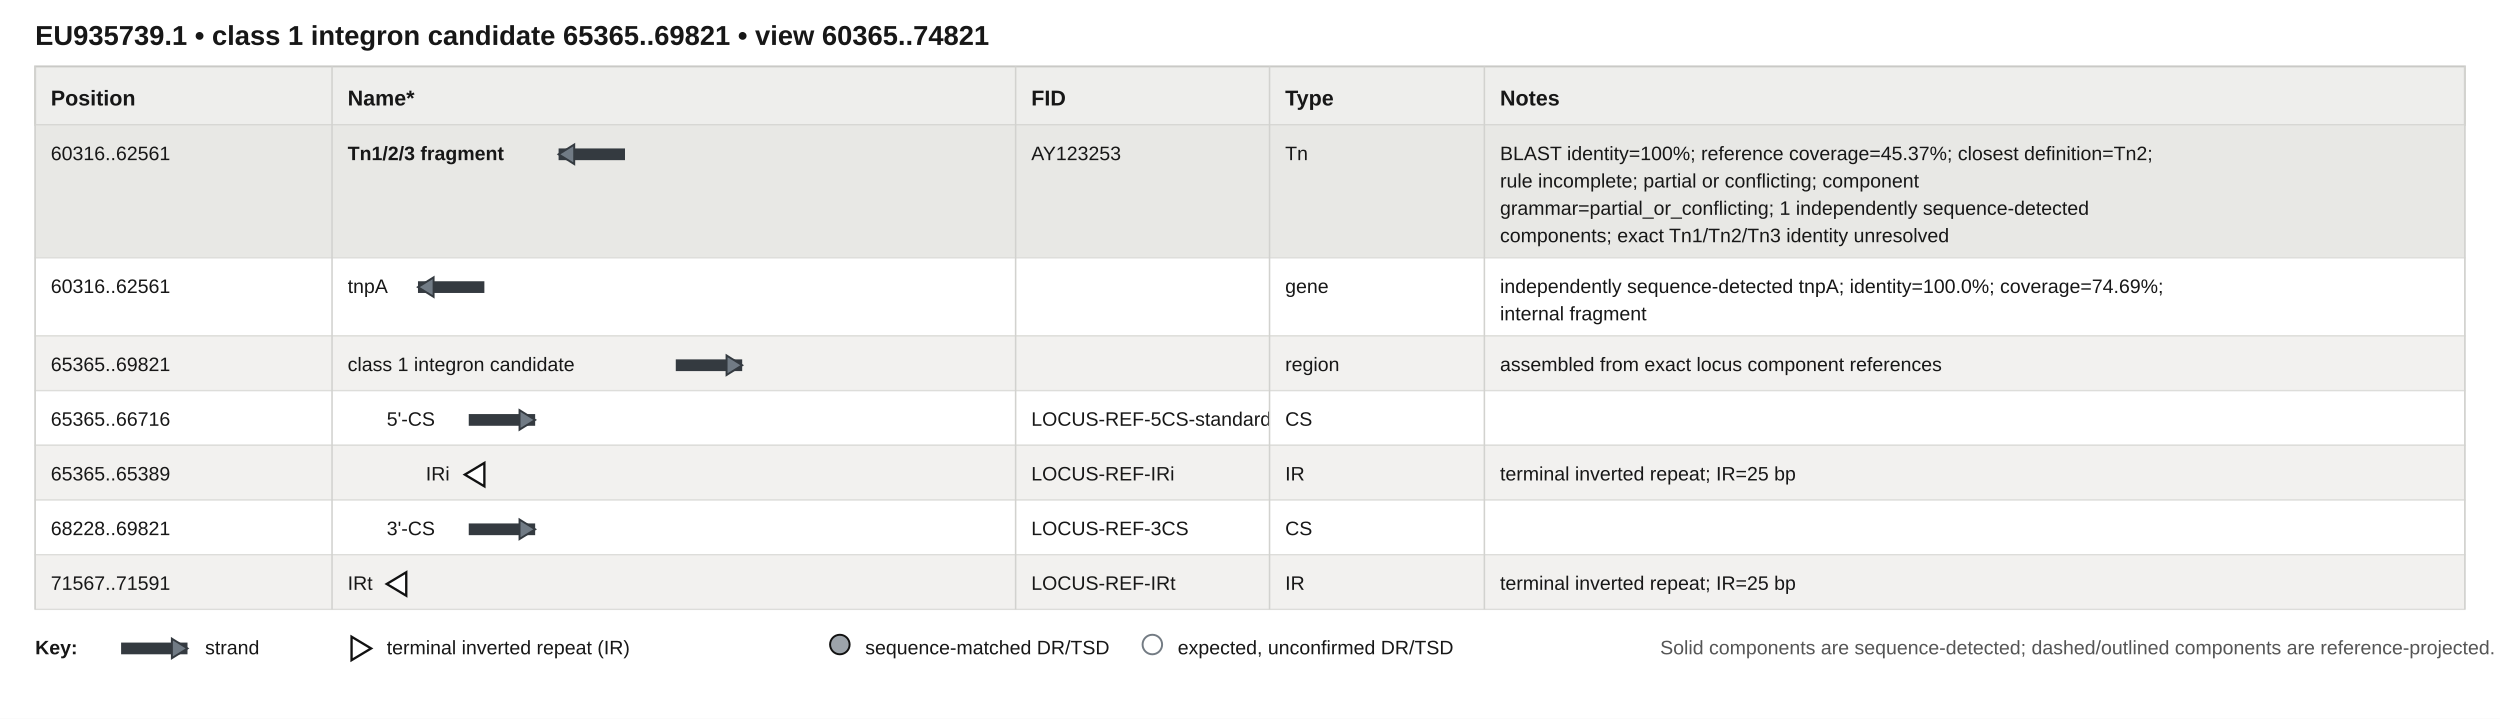
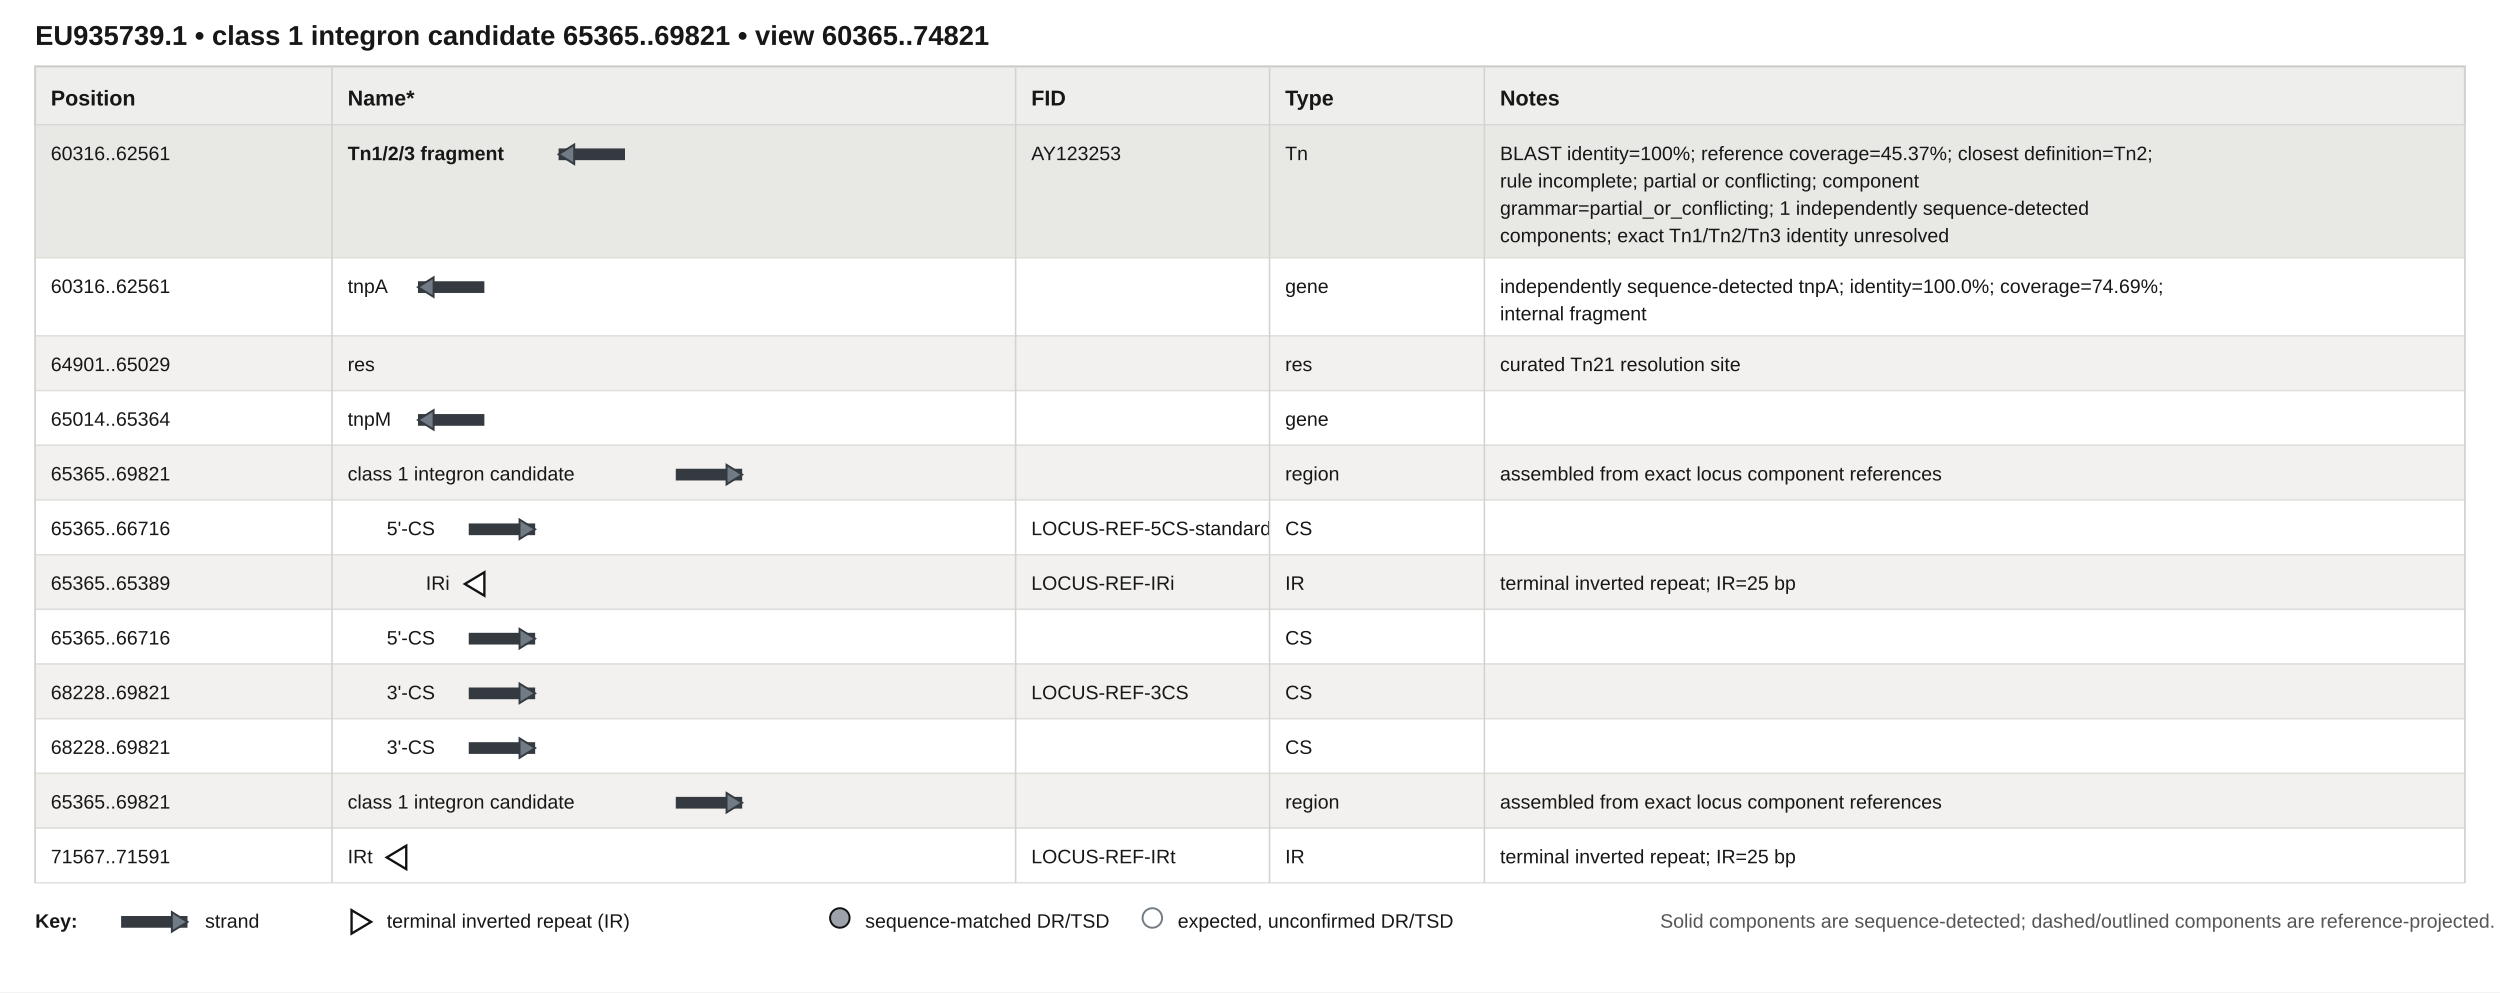
- <svg xmlns="http://www.w3.org/2000/svg" width="1280" height="368" style="background:#fff;font-family:Arial,Helvetica,sans-serif">
-   <rect x="0" y="0" width="1280" height="368" fill="#fff" />
+ <svg xmlns="http://www.w3.org/2000/svg" width="1280" height="508" style="background:#fff;font-family:Arial,Helvetica,sans-serif">
+   <rect x="0" y="0" width="1280" height="508" fill="#fff" />
  <text x="18.0" y="23.0" font-size="14" font-weight="bold" text-anchor="start" fill="#171717">EU935739.1 • class 1 integron candidate 65365..69821 • view 60365..74821</text>
  <rect x="18" y="34" width="1244" height="30" fill="#eeeeec" stroke="#c9c9c6" />
  <text x="26.0" y="54.0" font-size="11" font-weight="bold" text-anchor="start" fill="#171717">Position</text>
  <text x="178.0" y="54.0" font-size="11" font-weight="bold" text-anchor="start" fill="#171717">Name*</text>
  <text x="528.0" y="54.0" font-size="11" font-weight="bold" text-anchor="start" fill="#171717">FID</text>
  <text x="658.0" y="54.0" font-size="11" font-weight="bold" text-anchor="start" fill="#171717">Type</text>
  <text x="768.0" y="54.0" font-size="11" font-weight="bold" text-anchor="start" fill="#171717">Notes</text>
  <rect x="18" y="64" width="1244" height="68" fill="#e8e8e5" stroke="#ddddda" stroke-width="0.7" />
  <text x="26.0" y="82.0" font-size="10" font-weight="normal" text-anchor="start" fill="#171717">60316..62561</text>
  <text x="178.0" y="82.0" font-size="10" font-weight="bold" text-anchor="start" fill="#171717">Tn1/2/3 fragment</text>
  <line x1="320.0" y1="79.0" x2="286.0" y2="79.0" stroke="#343a40" stroke-width="6" />
  <polygon points="286.0,79.0 294.0,74.0 294.0,84.0" fill="#717b85" stroke="#343a40" />
  <text x="528.0" y="82.0" font-size="10" font-weight="normal" text-anchor="start" fill="#171717">AY123253</text>
  <text x="658.0" y="82.0" font-size="10" font-weight="normal" text-anchor="start" fill="#171717">Tn</text>
  <text x="768.0" y="82.0" font-size="10" font-weight="normal" text-anchor="start" fill="#171717">BLAST identity=100%; reference coverage=45.37%; closest definition=Tn2;</text>
  <text x="768.0" y="96.0" font-size="10" font-weight="normal" text-anchor="start" fill="#171717">rule incomplete; partial or conflicting; component</text>
  <text x="768.0" y="110.0" font-size="10" font-weight="normal" text-anchor="start" fill="#171717">grammar=partial_or_conflicting; 1 independently sequence-detected</text>
  <text x="768.0" y="124.0" font-size="10" font-weight="normal" text-anchor="start" fill="#171717">components; exact Tn1/Tn2/Tn3 identity unresolved</text>
  <rect x="18" y="132" width="1244" height="40" fill="#ffffff" stroke="#ddddda" stroke-width="0.7" />
  <text x="26.0" y="150.0" font-size="10" font-weight="normal" text-anchor="start" fill="#171717">60316..62561</text>
  <text x="178.0" y="150.0" font-size="10" font-weight="normal" text-anchor="start" fill="#171717">tnpA</text>
  <line x1="248.0" y1="147.0" x2="214.0" y2="147.0" stroke="#343a40" stroke-width="6" />
  <polygon points="214.0,147.0 222.0,142.0 222.0,152.0" fill="#717b85" stroke="#343a40" />
  <text x="528.0" y="150.0" font-size="10" font-weight="normal" text-anchor="start" fill="#171717" />
  <text x="658.0" y="150.0" font-size="10" font-weight="normal" text-anchor="start" fill="#171717">gene</text>
  <text x="768.0" y="150.0" font-size="10" font-weight="normal" text-anchor="start" fill="#171717">independently sequence-detected tnpA; identity=100.0%; coverage=74.69%;</text>
  <text x="768.0" y="164.0" font-size="10" font-weight="normal" text-anchor="start" fill="#171717">internal fragment</text>
  <rect x="18" y="172" width="1244" height="28" fill="#f2f1ef" stroke="#ddddda" stroke-width="0.7" />
-   <text x="26.0" y="190.0" font-size="10" font-weight="normal" text-anchor="start" fill="#171717">65365..69821</text>
-   <text x="178.0" y="190.0" font-size="10" font-weight="normal" text-anchor="start" fill="#171717">class 1 integron candidate</text>
-   <line x1="346.0" y1="187.0" x2="380.0" y2="187.0" stroke="#343a40" stroke-width="6" />
-   <polygon points="380.0,187.0 372.0,182.0 372.0,192.0" fill="#717b85" stroke="#343a40" />
+   <text x="26.0" y="190.0" font-size="10" font-weight="normal" text-anchor="start" fill="#171717">64901..65029</text>
+   <text x="178.0" y="190.0" font-size="10" font-weight="normal" text-anchor="start" fill="#171717">res</text>
  <text x="528.0" y="190.0" font-size="10" font-weight="normal" text-anchor="start" fill="#171717" />
-   <text x="658.0" y="190.0" font-size="10" font-weight="normal" text-anchor="start" fill="#171717">region</text>
-   <text x="768.0" y="190.0" font-size="10" font-weight="normal" text-anchor="start" fill="#171717">assembled from exact locus component references</text>
+   <text x="658.0" y="190.0" font-size="10" font-weight="normal" text-anchor="start" fill="#171717">res</text>
+   <text x="768.0" y="190.0" font-size="10" font-weight="normal" text-anchor="start" fill="#171717">curated Tn21 resolution site</text>
  <rect x="18" y="200" width="1244" height="28" fill="#ffffff" stroke="#ddddda" stroke-width="0.7" />
-   <text x="26.0" y="218.0" font-size="10" font-weight="normal" text-anchor="start" fill="#171717">65365..66716</text>
-   <text x="198.0" y="218.0" font-size="10" font-weight="normal" text-anchor="start" fill="#171717">5'-CS</text>
-   <line x1="240.0" y1="215.0" x2="274.0" y2="215.0" stroke="#343a40" stroke-width="6" />
-   <polygon points="274.0,215.0 266.0,210.0 266.0,220.0" fill="#717b85" stroke="#343a40" />
-   <text x="528.0" y="218.0" font-size="10" font-weight="normal" text-anchor="start" fill="#171717">LOCUS-REF-5CS-standard</text>
-   <text x="658.0" y="218.0" font-size="10" font-weight="normal" text-anchor="start" fill="#171717">CS</text>
+   <text x="26.0" y="218.0" font-size="10" font-weight="normal" text-anchor="start" fill="#171717">65014..65364</text>
+   <text x="178.0" y="218.0" font-size="10" font-weight="normal" text-anchor="start" fill="#171717">tnpM</text>
+   <line x1="248.0" y1="215.0" x2="214.0" y2="215.0" stroke="#343a40" stroke-width="6" />
+   <polygon points="214.0,215.0 222.0,210.0 222.0,220.0" fill="#717b85" stroke="#343a40" />
+   <text x="528.0" y="218.0" font-size="10" font-weight="normal" text-anchor="start" fill="#171717" />
+   <text x="658.0" y="218.0" font-size="10" font-weight="normal" text-anchor="start" fill="#171717">gene</text>
  <text x="768.0" y="218.0" font-size="10" font-weight="normal" text-anchor="start" fill="#171717" />
  <rect x="18" y="228" width="1244" height="28" fill="#f2f1ef" stroke="#ddddda" stroke-width="0.7" />
-   <text x="26.0" y="246.0" font-size="10" font-weight="normal" text-anchor="start" fill="#171717">65365..65389</text>
-   <text x="218.0" y="246.0" font-size="10" font-weight="normal" text-anchor="start" fill="#171717">IRi</text>
-   <polygon points="248.0,237.0 238.0,243.0 248.0,249.0" fill="#fff" stroke="#111" stroke-width="1.2" />
-   <text x="528.0" y="246.0" font-size="10" font-weight="normal" text-anchor="start" fill="#171717">LOCUS-REF-IRi</text>
-   <text x="658.0" y="246.0" font-size="10" font-weight="normal" text-anchor="start" fill="#171717">IR</text>
-   <text x="768.0" y="246.0" font-size="10" font-weight="normal" text-anchor="start" fill="#171717">terminal inverted repeat; IR=25 bp</text>
+   <text x="26.0" y="246.0" font-size="10" font-weight="normal" text-anchor="start" fill="#171717">65365..69821</text>
+   <text x="178.0" y="246.0" font-size="10" font-weight="normal" text-anchor="start" fill="#171717">class 1 integron candidate</text>
+   <line x1="346.0" y1="243.0" x2="380.0" y2="243.0" stroke="#343a40" stroke-width="6" />
+   <polygon points="380.0,243.0 372.0,238.0 372.0,248.0" fill="#717b85" stroke="#343a40" />
+   <text x="528.0" y="246.0" font-size="10" font-weight="normal" text-anchor="start" fill="#171717" />
+   <text x="658.0" y="246.0" font-size="10" font-weight="normal" text-anchor="start" fill="#171717">region</text>
+   <text x="768.0" y="246.0" font-size="10" font-weight="normal" text-anchor="start" fill="#171717">assembled from exact locus component references</text>
  <rect x="18" y="256" width="1244" height="28" fill="#ffffff" stroke="#ddddda" stroke-width="0.7" />
-   <text x="26.0" y="274.0" font-size="10" font-weight="normal" text-anchor="start" fill="#171717">68228..69821</text>
-   <text x="198.0" y="274.0" font-size="10" font-weight="normal" text-anchor="start" fill="#171717">3'-CS</text>
+   <text x="26.0" y="274.0" font-size="10" font-weight="normal" text-anchor="start" fill="#171717">65365..66716</text>
+   <text x="198.0" y="274.0" font-size="10" font-weight="normal" text-anchor="start" fill="#171717">5'-CS</text>
  <line x1="240.0" y1="271.0" x2="274.0" y2="271.0" stroke="#343a40" stroke-width="6" />
  <polygon points="274.0,271.0 266.0,266.0 266.0,276.0" fill="#717b85" stroke="#343a40" />
-   <text x="528.0" y="274.0" font-size="10" font-weight="normal" text-anchor="start" fill="#171717">LOCUS-REF-3CS</text>
+   <text x="528.0" y="274.0" font-size="10" font-weight="normal" text-anchor="start" fill="#171717">LOCUS-REF-5CS-standard</text>
  <text x="658.0" y="274.0" font-size="10" font-weight="normal" text-anchor="start" fill="#171717">CS</text>
  <text x="768.0" y="274.0" font-size="10" font-weight="normal" text-anchor="start" fill="#171717" />
  <rect x="18" y="284" width="1244" height="28" fill="#f2f1ef" stroke="#ddddda" stroke-width="0.7" />
-   <text x="26.0" y="302.0" font-size="10" font-weight="normal" text-anchor="start" fill="#171717">71567..71591</text>
-   <text x="178.0" y="302.0" font-size="10" font-weight="normal" text-anchor="start" fill="#171717">IRt</text>
-   <polygon points="208.0,293.0 198.0,299.0 208.0,305.0" fill="#fff" stroke="#111" stroke-width="1.2" />
-   <text x="528.0" y="302.0" font-size="10" font-weight="normal" text-anchor="start" fill="#171717">LOCUS-REF-IRt</text>
+   <text x="26.0" y="302.0" font-size="10" font-weight="normal" text-anchor="start" fill="#171717">65365..65389</text>
+   <text x="218.0" y="302.0" font-size="10" font-weight="normal" text-anchor="start" fill="#171717">IRi</text>
+   <polygon points="248.0,293.0 238.0,299.0 248.0,305.0" fill="#fff" stroke="#111" stroke-width="1.2" />
+   <text x="528.0" y="302.0" font-size="10" font-weight="normal" text-anchor="start" fill="#171717">LOCUS-REF-IRi</text>
  <text x="658.0" y="302.0" font-size="10" font-weight="normal" text-anchor="start" fill="#171717">IR</text>
  <text x="768.0" y="302.0" font-size="10" font-weight="normal" text-anchor="start" fill="#171717">terminal inverted repeat; IR=25 bp</text>
-   <line x1="18" y1="34" x2="18" y2="312" stroke="#d2d2cf" stroke-width="0.8" />
-   <line x1="170" y1="34" x2="170" y2="312" stroke="#d2d2cf" stroke-width="0.8" />
-   <line x1="520" y1="34" x2="520" y2="312" stroke="#d2d2cf" stroke-width="0.8" />
-   <line x1="650" y1="34" x2="650" y2="312" stroke="#d2d2cf" stroke-width="0.8" />
-   <line x1="760" y1="34" x2="760" y2="312" stroke="#d2d2cf" stroke-width="0.8" />
-   <line x1="1262" y1="34" x2="1262" y2="312" stroke="#d2d2cf" stroke-width="0.8" />
-   <text x="18.0" y="335.0" font-size="10" font-weight="bold" text-anchor="start" fill="#171717">Key:</text>
-   <line x1="62.0" y1="332.0" x2="96.0" y2="332.0" stroke="#343a40" stroke-width="6" />
-   <polygon points="96.0,332.0 88.0,327.0 88.0,337.0" fill="#717b85" stroke="#343a40" />
-   <text x="105.0" y="335.0" font-size="10" font-weight="normal" text-anchor="start" fill="#171717">strand</text>
-   <polygon points="180.0,326.0 190.0,332.0 180.0,338.0" fill="#fff" stroke="#111" stroke-width="1.2" />
-   <text x="198.0" y="335.0" font-size="10" font-weight="normal" text-anchor="start" fill="#171717">terminal inverted repeat (IR)</text>
-   <circle cx="430" cy="330" r="5" fill="#9ca3aa" stroke="#111" />
-   <text x="443.0" y="335.0" font-size="10" font-weight="normal" text-anchor="start" fill="#171717">sequence-matched DR/TSD</text>
-   <circle cx="590" cy="330" r="5" fill="#fff" stroke="#737b83" />
-   <text x="603.0" y="335.0" font-size="10" font-weight="normal" text-anchor="start" fill="#171717">expected, unconfirmed DR/TSD</text>
-   <text x="850.0" y="335.0" font-size="10" font-weight="normal" text-anchor="start" fill="#555555">Solid components are sequence-detected; dashed/outlined components are reference-projected.</text>
+   <rect x="18" y="312" width="1244" height="28" fill="#ffffff" stroke="#ddddda" stroke-width="0.7" />
+   <text x="26.0" y="330.0" font-size="10" font-weight="normal" text-anchor="start" fill="#171717">65365..66716</text>
+   <text x="198.0" y="330.0" font-size="10" font-weight="normal" text-anchor="start" fill="#171717">5'-CS</text>
+   <line x1="240.0" y1="327.0" x2="274.0" y2="327.0" stroke="#343a40" stroke-width="6" />
+   <polygon points="274.0,327.0 266.0,322.0 266.0,332.0" fill="#717b85" stroke="#343a40" />
+   <text x="528.0" y="330.0" font-size="10" font-weight="normal" text-anchor="start" fill="#171717" />
+   <text x="658.0" y="330.0" font-size="10" font-weight="normal" text-anchor="start" fill="#171717">CS</text>
+   <text x="768.0" y="330.0" font-size="10" font-weight="normal" text-anchor="start" fill="#171717" />
+   <rect x="18" y="340" width="1244" height="28" fill="#f2f1ef" stroke="#ddddda" stroke-width="0.7" />
+   <text x="26.0" y="358.0" font-size="10" font-weight="normal" text-anchor="start" fill="#171717">68228..69821</text>
+   <text x="198.0" y="358.0" font-size="10" font-weight="normal" text-anchor="start" fill="#171717">3'-CS</text>
+   <line x1="240.0" y1="355.0" x2="274.0" y2="355.0" stroke="#343a40" stroke-width="6" />
+   <polygon points="274.0,355.0 266.0,350.0 266.0,360.0" fill="#717b85" stroke="#343a40" />
+   <text x="528.0" y="358.0" font-size="10" font-weight="normal" text-anchor="start" fill="#171717">LOCUS-REF-3CS</text>
+   <text x="658.0" y="358.0" font-size="10" font-weight="normal" text-anchor="start" fill="#171717">CS</text>
+   <text x="768.0" y="358.0" font-size="10" font-weight="normal" text-anchor="start" fill="#171717" />
+   <rect x="18" y="368" width="1244" height="28" fill="#ffffff" stroke="#ddddda" stroke-width="0.7" />
+   <text x="26.0" y="386.0" font-size="10" font-weight="normal" text-anchor="start" fill="#171717">68228..69821</text>
+   <text x="198.0" y="386.0" font-size="10" font-weight="normal" text-anchor="start" fill="#171717">3'-CS</text>
+   <line x1="240.0" y1="383.0" x2="274.0" y2="383.0" stroke="#343a40" stroke-width="6" />
+   <polygon points="274.0,383.0 266.0,378.0 266.0,388.0" fill="#717b85" stroke="#343a40" />
+   <text x="528.0" y="386.0" font-size="10" font-weight="normal" text-anchor="start" fill="#171717" />
+   <text x="658.0" y="386.0" font-size="10" font-weight="normal" text-anchor="start" fill="#171717">CS</text>
+   <text x="768.0" y="386.0" font-size="10" font-weight="normal" text-anchor="start" fill="#171717" />
+   <rect x="18" y="396" width="1244" height="28" fill="#f2f1ef" stroke="#ddddda" stroke-width="0.7" />
+   <text x="26.0" y="414.0" font-size="10" font-weight="normal" text-anchor="start" fill="#171717">65365..69821</text>
+   <text x="178.0" y="414.0" font-size="10" font-weight="normal" text-anchor="start" fill="#171717">class 1 integron candidate</text>
+   <line x1="346.0" y1="411.0" x2="380.0" y2="411.0" stroke="#343a40" stroke-width="6" />
+   <polygon points="380.0,411.0 372.0,406.0 372.0,416.0" fill="#717b85" stroke="#343a40" />
+   <text x="528.0" y="414.0" font-size="10" font-weight="normal" text-anchor="start" fill="#171717" />
+   <text x="658.0" y="414.0" font-size="10" font-weight="normal" text-anchor="start" fill="#171717">region</text>
+   <text x="768.0" y="414.0" font-size="10" font-weight="normal" text-anchor="start" fill="#171717">assembled from exact locus component references</text>
+   <rect x="18" y="424" width="1244" height="28" fill="#ffffff" stroke="#ddddda" stroke-width="0.7" />
+   <text x="26.0" y="442.0" font-size="10" font-weight="normal" text-anchor="start" fill="#171717">71567..71591</text>
+   <text x="178.0" y="442.0" font-size="10" font-weight="normal" text-anchor="start" fill="#171717">IRt</text>
+   <polygon points="208.0,433.0 198.0,439.0 208.0,445.0" fill="#fff" stroke="#111" stroke-width="1.2" />
+   <text x="528.0" y="442.0" font-size="10" font-weight="normal" text-anchor="start" fill="#171717">LOCUS-REF-IRt</text>
+   <text x="658.0" y="442.0" font-size="10" font-weight="normal" text-anchor="start" fill="#171717">IR</text>
+   <text x="768.0" y="442.0" font-size="10" font-weight="normal" text-anchor="start" fill="#171717">terminal inverted repeat; IR=25 bp</text>
+   <line x1="18" y1="34" x2="18" y2="452" stroke="#d2d2cf" stroke-width="0.8" />
+   <line x1="170" y1="34" x2="170" y2="452" stroke="#d2d2cf" stroke-width="0.8" />
+   <line x1="520" y1="34" x2="520" y2="452" stroke="#d2d2cf" stroke-width="0.8" />
+   <line x1="650" y1="34" x2="650" y2="452" stroke="#d2d2cf" stroke-width="0.8" />
+   <line x1="760" y1="34" x2="760" y2="452" stroke="#d2d2cf" stroke-width="0.8" />
+   <line x1="1262" y1="34" x2="1262" y2="452" stroke="#d2d2cf" stroke-width="0.8" />
+   <text x="18.0" y="475.0" font-size="10" font-weight="bold" text-anchor="start" fill="#171717">Key:</text>
+   <line x1="62.0" y1="472.0" x2="96.0" y2="472.0" stroke="#343a40" stroke-width="6" />
+   <polygon points="96.0,472.0 88.0,467.0 88.0,477.0" fill="#717b85" stroke="#343a40" />
+   <text x="105.0" y="475.0" font-size="10" font-weight="normal" text-anchor="start" fill="#171717">strand</text>
+   <polygon points="180.0,466.0 190.0,472.0 180.0,478.0" fill="#fff" stroke="#111" stroke-width="1.2" />
+   <text x="198.0" y="475.0" font-size="10" font-weight="normal" text-anchor="start" fill="#171717">terminal inverted repeat (IR)</text>
+   <circle cx="430" cy="470" r="5" fill="#9ca3aa" stroke="#111" />
+   <text x="443.0" y="475.0" font-size="10" font-weight="normal" text-anchor="start" fill="#171717">sequence-matched DR/TSD</text>
+   <circle cx="590" cy="470" r="5" fill="#fff" stroke="#737b83" />
+   <text x="603.0" y="475.0" font-size="10" font-weight="normal" text-anchor="start" fill="#171717">expected, unconfirmed DR/TSD</text>
+   <text x="850.0" y="475.0" font-size="10" font-weight="normal" text-anchor="start" fill="#555555">Solid components are sequence-detected; dashed/outlined components are reference-projected.</text>
</svg>
